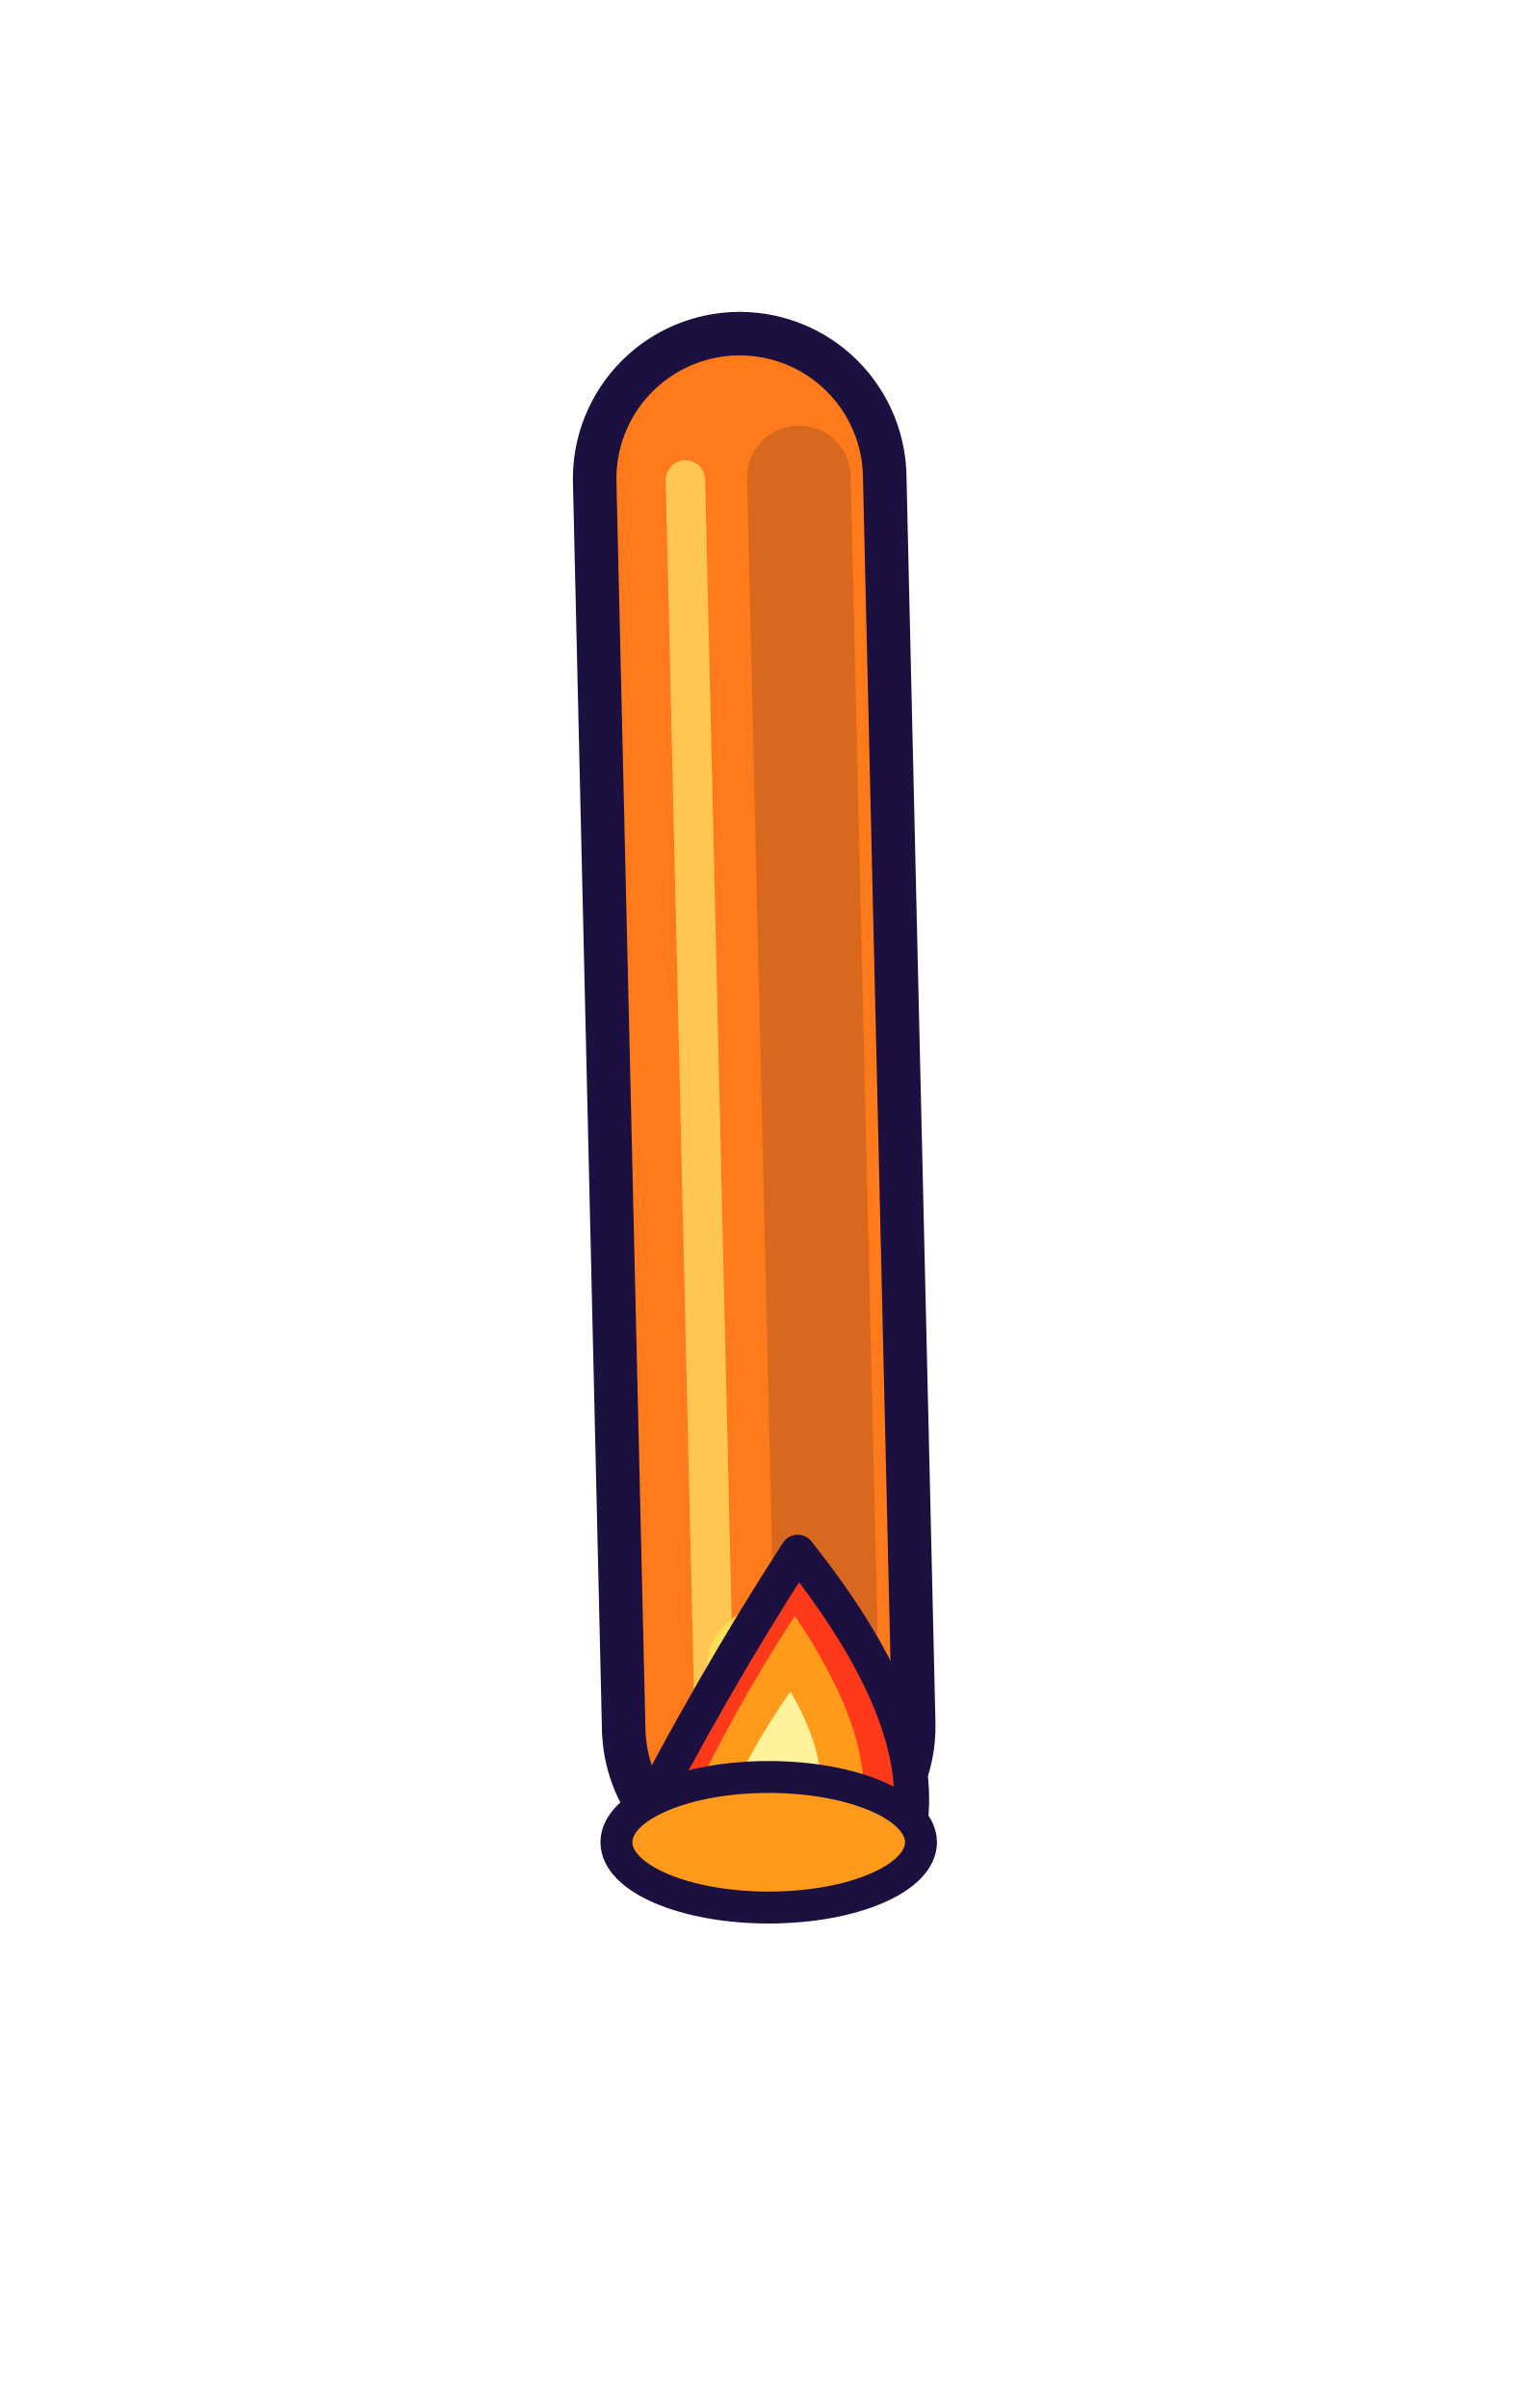
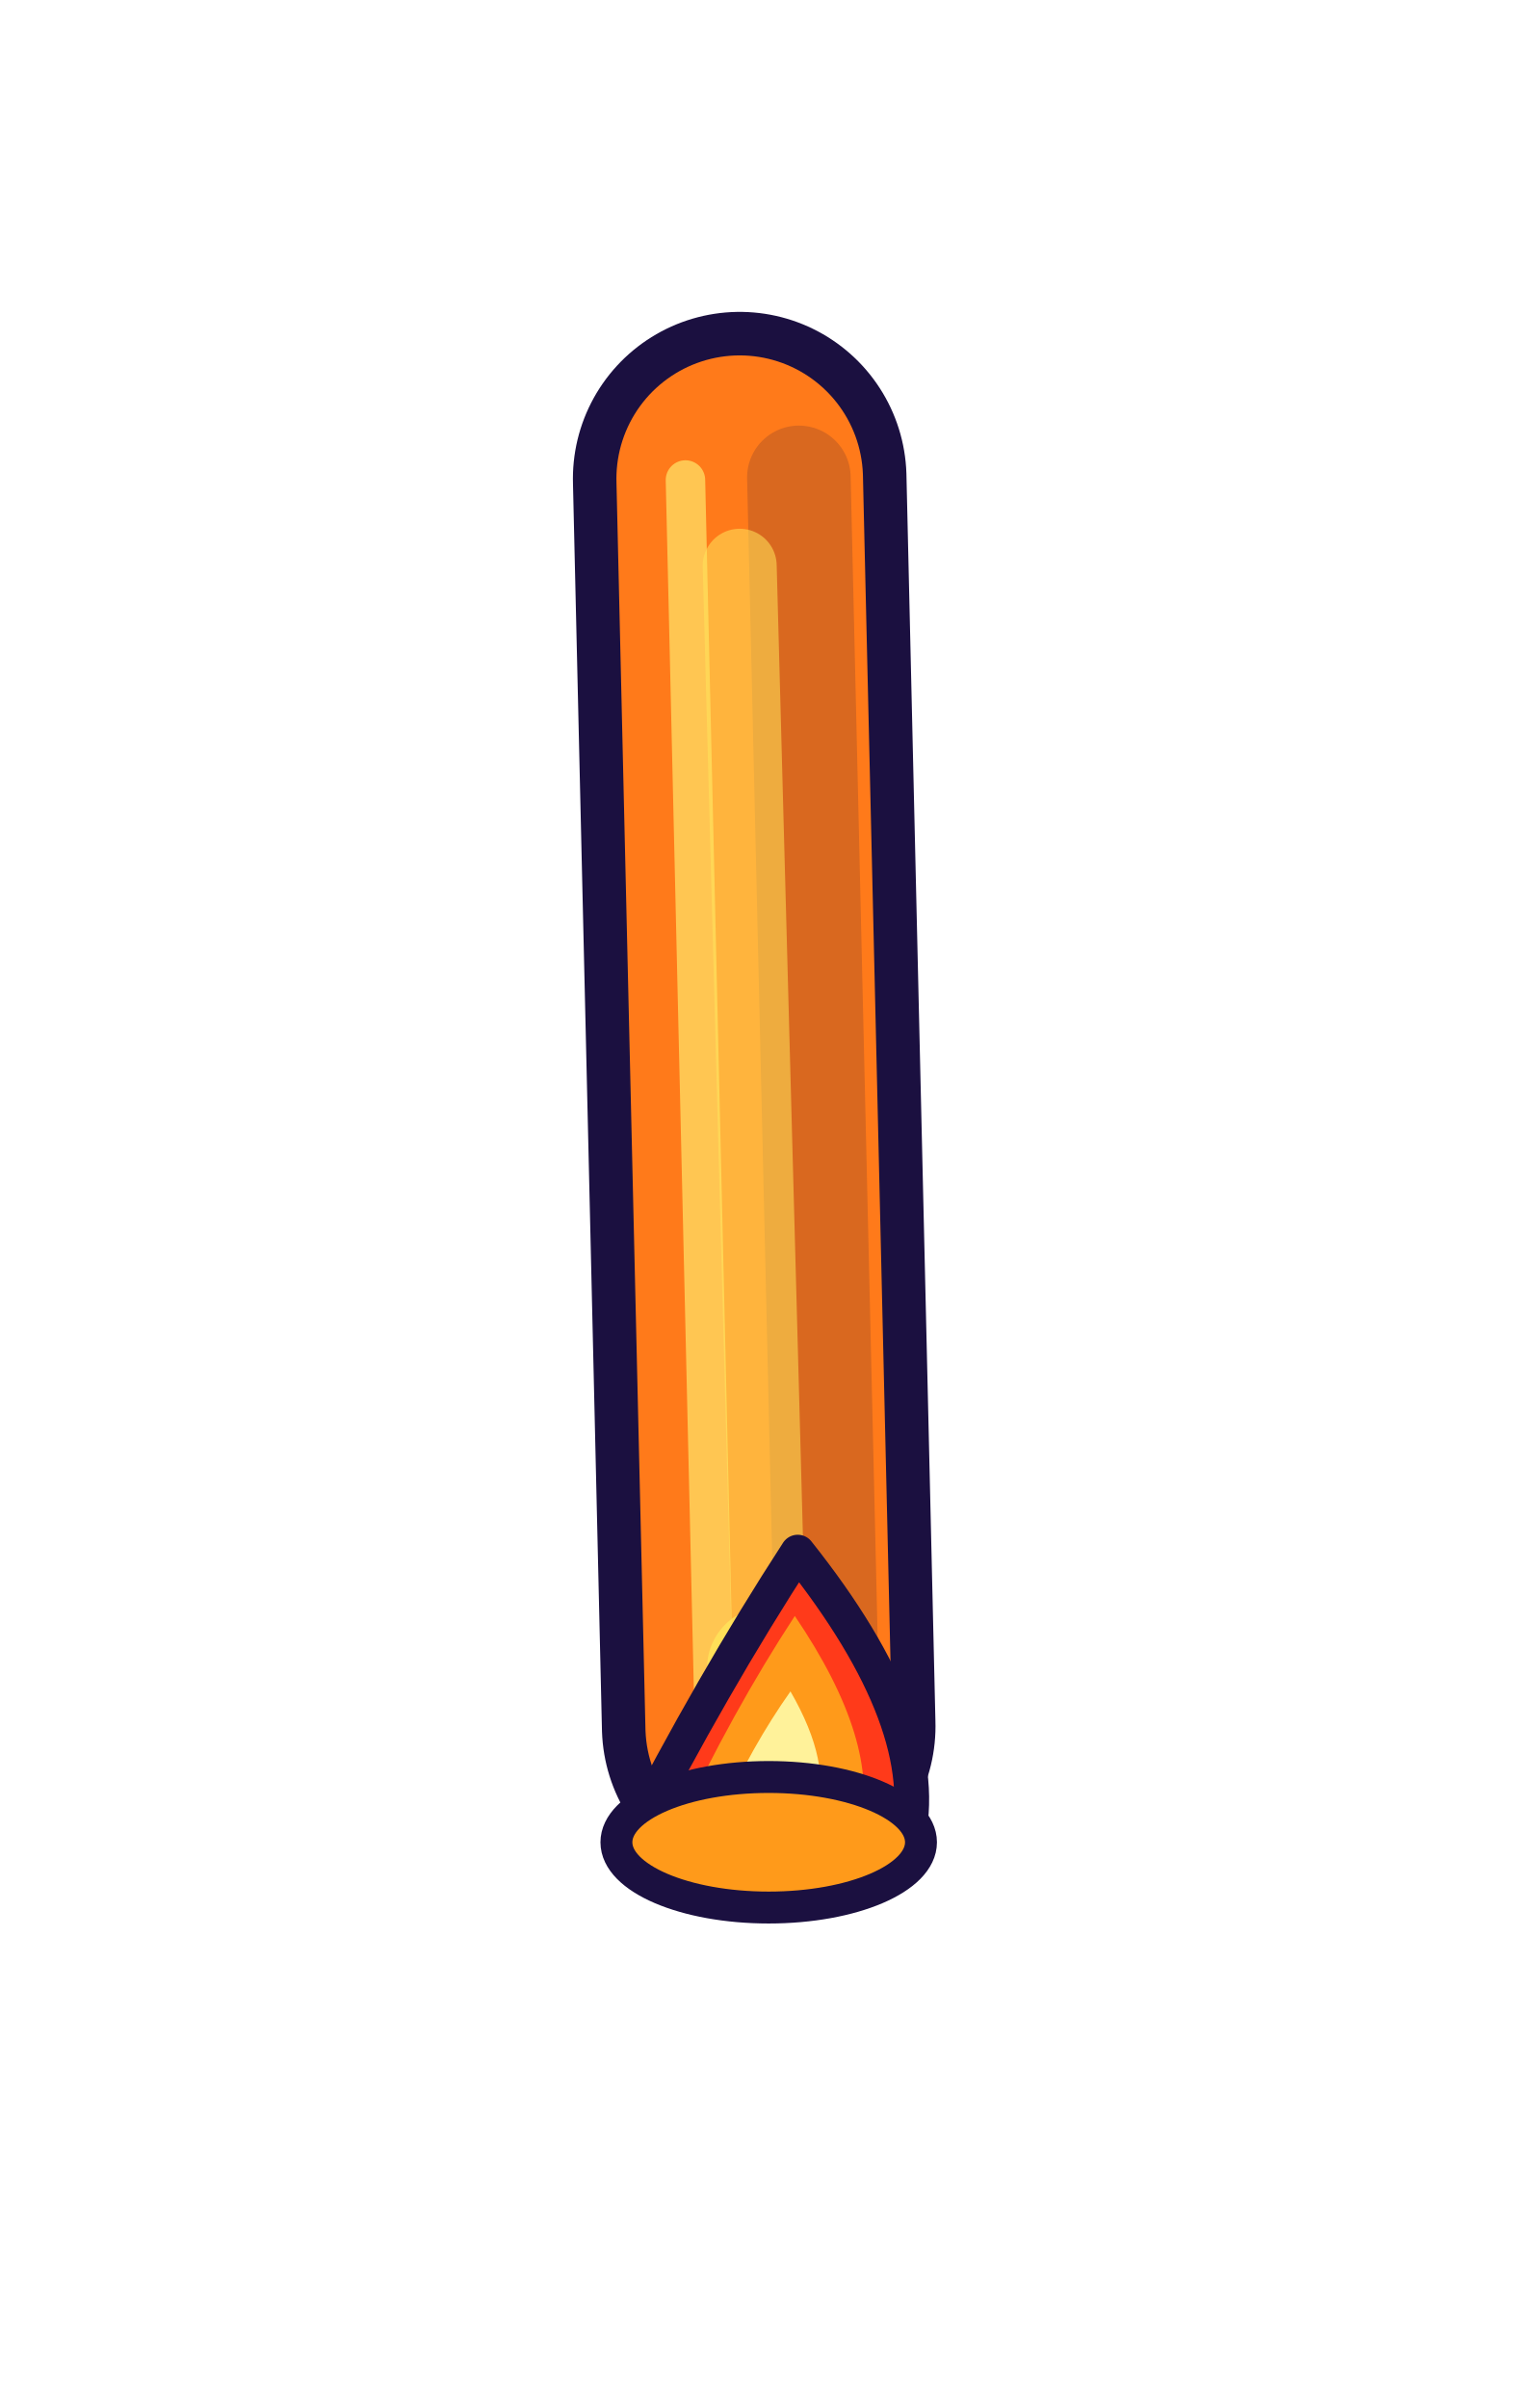
<svg xmlns="http://www.w3.org/2000/svg" width="212" height="332" viewBox="-40 -129 106 166">
  <line x1="11" y1="-96" x2="13" y2="-10" stroke="#1b1040" stroke-width="23" stroke-linecap="round" />
  <line x1="11" y1="-96" x2="13" y2="-10" stroke="#ff7a1a" stroke-width="17" stroke-linecap="round" />
  <line x1="15.08" y1="-96.09" x2="17.08" y2="-10.09" stroke="#cc6120" stroke-width="7.14" stroke-linecap="round" stroke-opacity="0.75" />
  <line x1="7.26" y1="-95.91" x2="9.26" y2="-9.91" stroke="#ffe76a" stroke-width="2.72" stroke-linecap="round" stroke-opacity="0.7" />
+   <line x1="11" y1="-90" x2="13" y2="-16" stroke="#ffe45a" stroke-width="5.1" stroke-linecap="round" stroke-opacity="0.55" />
  <line x1="13" y1="-14" x2="13" y2="-6" stroke="#ffe45a" stroke-width="8.5" stroke-linecap="round" stroke-opacity="0.8" />
  <path d="M3.5 -2 Q9.15 -13 15 -22 Q24.55 -10 22.5 -2 Q13 4.65 3.5 -2 Z" fill="#ff3a1a" stroke="#1b1040" stroke-width="2.4" stroke-linejoin="round" stroke-linecap="round" />
  <path d="M6.73 -3 Q10.5 -11.03 14.8 -17.6 Q20.74 -8.84 19.27 -3 Q13 1.39 6.73 -3 Z" fill="#ff9a1a" />
  <path d="M9.77 -4 Q11.83 -8.62 14.5 -12.4 Q17.41 -7.36 16.23 -4 Q13 -1.74 9.77 -4 Z" fill="#fff29a" />
  <ellipse cx="13" cy="-2" rx="10.5" ry="4.5" fill="#ff9a1a" stroke="#1b1040" stroke-width="2.2" stroke-linejoin="round" />
</svg>
